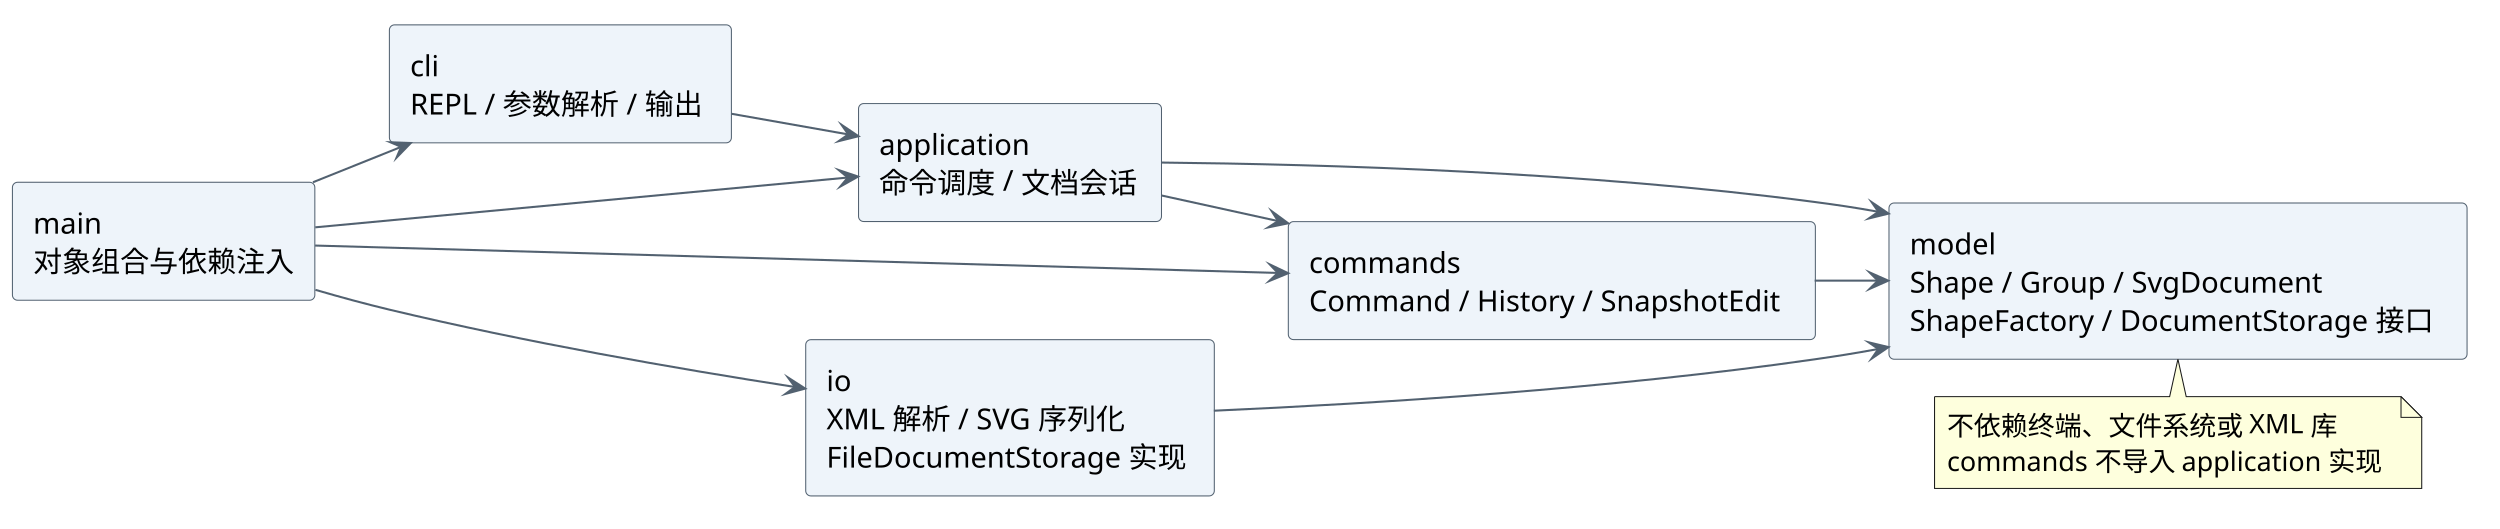
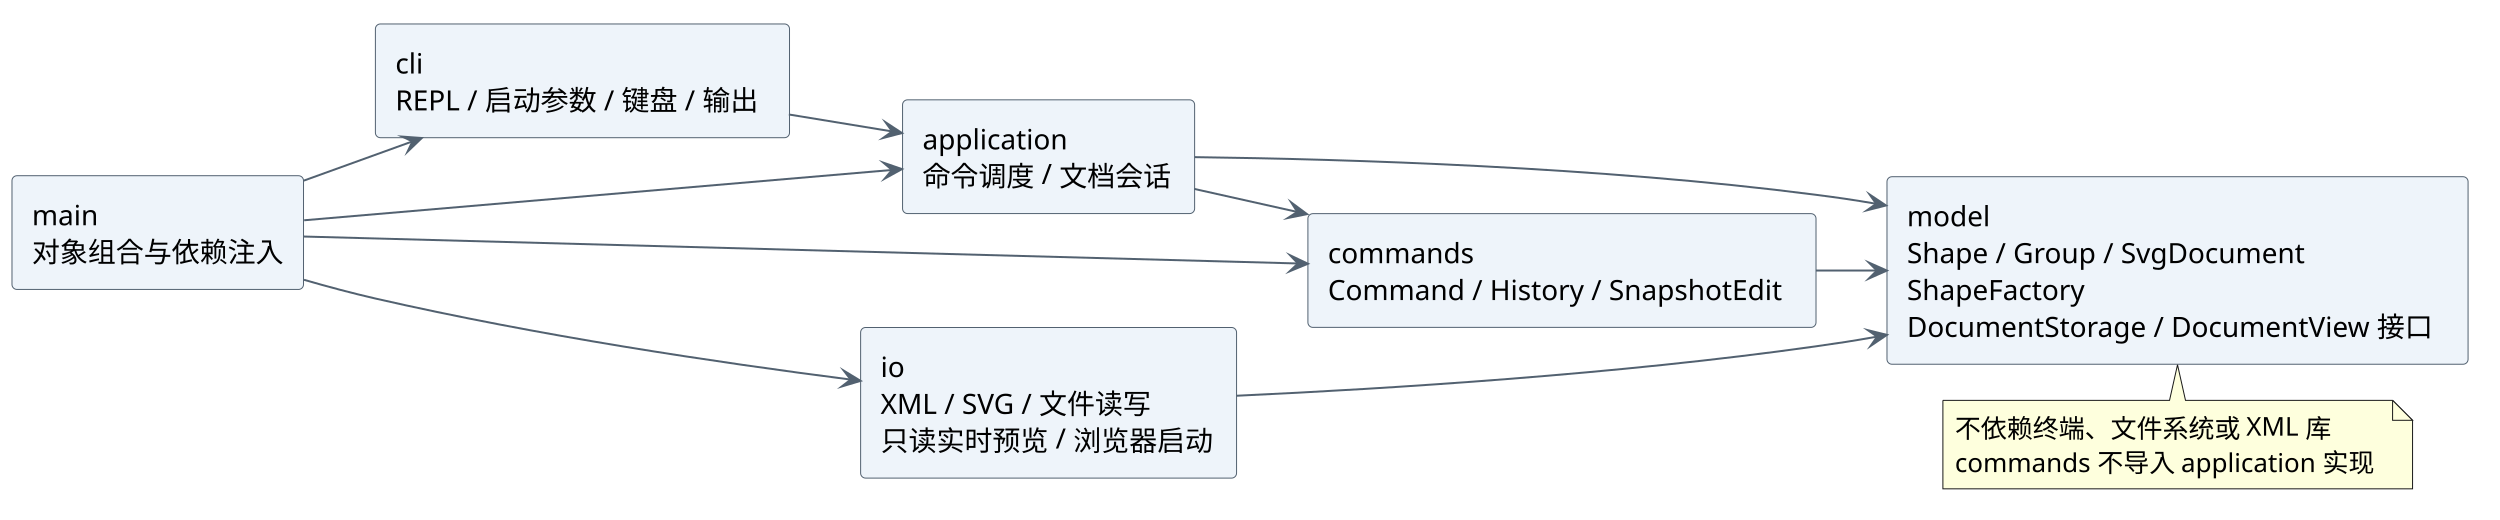
- <svg xmlns="http://www.w3.org/2000/svg" version="1.1" data-diagram-type="DESCRIPTION" style="width:1207px;height:255px;background:#FFFFFF;" width="1207px" height="255px" viewBox="0 0 1207 255" zoomAndPan="magnify" preserveAspectRatio="none" contentStyleType="text/css">
+ <svg xmlns="http://www.w3.org/2000/svg" version="1.1" data-diagram-type="DESCRIPTION" style="width:1252px;height:260px;background:#FFFFFF;" width="1252px" height="260px" viewBox="0 0 1252 260" zoomAndPan="magnify" preserveAspectRatio="none" contentStyleType="text/css">
  <defs />
  <g font-family="sans-serif" lengthAdjust="spacing">
    <g class="entity" data-qualified-name="Main" id="ent0001" data-source-line="10">
      <rect x="6" y="88" width="146" height="56.955" fill="#EEF4FA" style="stroke:#526170;stroke-width:0.5;" rx="2.5" ry="2.5" />
      <text x="16" y="112.813" fill="#000" font-size="14" textLength="33.209" font-family="Microsoft YaHei">main</text>
      <text x="16" y="131.291" fill="#000" font-size="14" textLength="126" font-family="Microsoft YaHei">对象组合与依赖注入</text>
    </g>
    <g class="entity" data-qualified-name="CLI" id="ent0002" data-source-line="11">
-       <rect x="188" y="12" width="165.12" height="56.955" fill="#EEF4FA" style="stroke:#526170;stroke-width:0.5;" rx="2.5" ry="2.5" />
+       <rect x="188" y="12" width="207.387" height="56.955" fill="#EEF4FA" style="stroke:#526170;stroke-width:0.5;" rx="2.5" ry="2.5" />
      <text x="198" y="36.813" fill="#000" font-size="14" textLength="14.472" font-family="Microsoft YaHei">cli</text>
-       <text x="198" y="55.291" fill="#000" font-size="14" textLength="145.12" font-family="Microsoft YaHei">REPL / 参数解析 / 输出</text>
+       <text x="198" y="55.291" fill="#000" font-size="14" textLength="187.387" font-family="Microsoft YaHei">REPL / 启动参数 / 键盘 / 输出</text>
    </g>
    <g class="entity" data-qualified-name="App" id="ent0003" data-source-line="12">
-       <rect x="414.5" y="50" width="146.267" height="56.955" fill="#EEF4FA" style="stroke:#526170;stroke-width:0.5;" rx="2.5" ry="2.5" />
-       <text x="424.5" y="74.813" fill="#000" font-size="14" textLength="74.3" font-family="Microsoft YaHei">application</text>
-       <text x="424.5" y="93.291" fill="#000" font-size="14" textLength="126.267" font-family="Microsoft YaHei">命令调度 / 文档会话</text>
+       <rect x="452" y="50" width="146.267" height="56.955" fill="#EEF4FA" style="stroke:#526170;stroke-width:0.5;" rx="2.5" ry="2.5" />
+       <text x="462" y="74.813" fill="#000" font-size="14" textLength="74.3" font-family="Microsoft YaHei">application</text>
+       <text x="462" y="93.291" fill="#000" font-size="14" textLength="126.267" font-family="Microsoft YaHei">命令调度 / 文档会话</text>
    </g>
    <g class="entity" data-qualified-name="Commands" id="ent0004" data-source-line="13">
-       <rect x="622" y="107" width="254.459" height="56.955" fill="#EEF4FA" style="stroke:#526170;stroke-width:0.5;" rx="2.5" ry="2.5" />
-       <text x="632" y="131.813" fill="#000" font-size="14" textLength="73.958" font-family="Microsoft YaHei">commands</text>
-       <text x="632" y="150.291" fill="#000" font-size="14" textLength="234.459" font-family="Microsoft YaHei">Command / History / SnapshotEdit</text>
+       <rect x="655" y="107" width="254.459" height="56.955" fill="#EEF4FA" style="stroke:#526170;stroke-width:0.5;" rx="2.5" ry="2.5" />
+       <text x="665" y="131.813" fill="#000" font-size="14" textLength="73.958" font-family="Microsoft YaHei">commands</text>
+       <text x="665" y="150.291" fill="#000" font-size="14" textLength="234.459" font-family="Microsoft YaHei">Command / History / SnapshotEdit</text>
    </g>
    <g class="entity" data-qualified-name="Model" id="ent0005" data-source-line="14">
-       <rect x="912" y="98" width="279.096" height="75.433" fill="#EEF4FA" style="stroke:#526170;stroke-width:0.5;" rx="2.5" ry="2.5" />
-       <text x="922" y="122.813" fill="#000" font-size="14" textLength="42.643" font-family="Microsoft YaHei">model</text>
-       <text x="922" y="141.291" fill="#000" font-size="14" textLength="206.582" font-family="Microsoft YaHei">Shape / Group / SvgDocument</text>
-       <text x="922" y="159.769" fill="#000" font-size="14" textLength="259.096" font-family="Microsoft YaHei">ShapeFactory / DocumentStorage 接口</text>
+       <rect x="945" y="88.5" width="291.011" height="93.91" fill="#EEF4FA" style="stroke:#526170;stroke-width:0.5;" rx="2.5" ry="2.5" />
+       <text x="955" y="113.313" fill="#000" font-size="14" textLength="42.643" font-family="Microsoft YaHei">model</text>
+       <text x="955" y="131.791" fill="#000" font-size="14" textLength="206.582" font-family="Microsoft YaHei">Shape / Group / SvgDocument</text>
+       <text x="955" y="150.269" fill="#000" font-size="14" textLength="90.392" font-family="Microsoft YaHei">ShapeFactory</text>
+       <text x="955" y="168.746" fill="#000" font-size="14" textLength="271.011" font-family="Microsoft YaHei">DocumentStorage / DocumentView 接口</text>
    </g>
    <g class="entity" data-qualified-name="IO" id="ent0006" data-source-line="15">
-       <rect x="389" y="164" width="197.27" height="75.433" fill="#EEF4FA" style="stroke:#526170;stroke-width:0.5;" rx="2.5" ry="2.5" />
-       <text x="399" y="188.813" fill="#000" font-size="14" textLength="12.626" font-family="Microsoft YaHei">io</text>
-       <text x="399" y="207.291" fill="#000" font-size="14" textLength="150.404" font-family="Microsoft YaHei">XML 解析 / SVG 序列化</text>
-       <text x="399" y="225.769" fill="#000" font-size="14" textLength="177.27" font-family="Microsoft YaHei">FileDocumentStorage 实现</text>
+       <rect x="431" y="164" width="188.267" height="75.433" fill="#EEF4FA" style="stroke:#526170;stroke-width:0.5;" rx="2.5" ry="2.5" />
+       <text x="441" y="188.813" fill="#000" font-size="14" textLength="12.626" font-family="Microsoft YaHei">io</text>
+       <text x="441" y="207.291" fill="#000" font-size="14" textLength="142.386" font-family="Microsoft YaHei">XML / SVG / 文件读写</text>
+       <text x="441" y="225.769" fill="#000" font-size="14" textLength="168.267" font-family="Microsoft YaHei">只读实时预览 / 浏览器启动</text>
    </g>
    <g class="entity" data-qualified-name="GMN16" id="ent0017" data-source-line="28">
-       <path d="M934,191.5 L934,235.815 A0,0 0 0 0 934,235.815 L1169.208,235.815 A0,0 0 0 0 1169.208,235.815 L1169.208,201.5 L1159.208,191.5 L1055.5,191.5 L1051.5,173.398 L1047.5,191.5 L934,191.5 A0,0 0 0 0 934,191.5" style="stroke:#181818;stroke-width:0.5;" fill="#FEFFDD" />
-       <path d="M1159.208,191.5 L1159.208,201.5 L1169.208,201.5 L1159.208,191.5" style="stroke:#181818;stroke-width:0.5;" fill="#FEFFDD" />
-       <text x="940" y="210.255" fill="#000" font-size="13" textLength="191.452" font-family="Microsoft YaHei">不依赖终端、文件系统或 XML 库</text>
-       <text x="940" y="227.413" fill="#000" font-size="13" textLength="214.208" font-family="Microsoft YaHei">commands 不导入 application 实现</text>
+       <path d="M973,200.5 L973,244.815 A0,0 0 0 0 973,244.815 L1208.208,244.815 A0,0 0 0 0 1208.208,244.815 L1208.208,210.5 L1198.208,200.5 L1094.5,200.5 L1090.5,182.661 L1086.5,200.5 L973,200.5 A0,0 0 0 0 973,200.5" style="stroke:#181818;stroke-width:0.5;" fill="#FEFFDD" />
+       <path d="M1198.208,200.5 L1198.208,210.5 L1208.208,210.5 L1198.208,200.5" style="stroke:#181818;stroke-width:0.5;" fill="#FEFFDD" />
+       <text x="979" y="219.255" fill="#000" font-size="13" textLength="191.452" font-family="Microsoft YaHei">不依赖终端、文件系统或 XML 库</text>
+       <text x="979" y="236.413" fill="#000" font-size="13" textLength="214.208" font-family="Microsoft YaHei">commands 不导入 application 实现</text>
    </g>
    <g class="link" data-entity-1="ent0001" data-entity-2="ent0002" id="lnk7" data-link-type="dependency">
-       <polygon points="198.315,69.049,188.473,68.687,193.674,70.91,191.45,76.112,198.315,69.049" fill="#526170" style="stroke:#526170;stroke-width:1;stroke-linejoin:miter;stroke-miterlimit:10;" />
-       <path d="M151.102,87.984 C166.54,81.793 178.233,77.103 193.674,70.91" style="stroke:#526170;stroke-width:1;" fill="none" />
+       <polygon points="211.238,69.117,201.414,68.411,206.535,70.815,204.131,75.936,211.238,69.117" fill="#526170" style="stroke:#526170;stroke-width:1;stroke-linejoin:miter;stroke-miterlimit:10;" />
+       <path d="M152.148,90.451 C171.19,83.576 187.139,77.818 206.535,70.815" style="stroke:#526170;stroke-width:1;" fill="none" />
    </g>
    <g class="link" data-entity-1="ent0001" data-entity-2="ent0003" id="lnk8" data-link-type="dependency">
-       <polygon points="414.283,85.251,404.95,82.106,409.305,85.716,405.695,90.071,414.283,85.251" fill="#526170" style="stroke:#526170;stroke-width:1;stroke-linejoin:miter;stroke-miterlimit:10;" />
-       <path d="M152.206,109.75 C226.126,102.84 335.381,92.627 409.305,85.716" style="stroke:#526170;stroke-width:1;" fill="none" />
+       <polygon points="451.707,84.687,442.398,81.469,446.725,85.114,443.08,89.44,451.707,84.687" fill="#526170" style="stroke:#526170;stroke-width:1;stroke-linejoin:miter;stroke-miterlimit:10;" />
+       <path d="M152.324,110.31 C234.889,103.244 364.173,92.179 446.725,85.114" style="stroke:#526170;stroke-width:1;" fill="none" />
    </g>
    <g class="link" data-entity-1="ent0001" data-entity-2="ent0004" id="lnk9" data-link-type="dependency">
-       <polygon points="621.935,131.914,613.053,127.66,616.937,131.772,612.825,135.657,621.935,131.914" fill="#526170" style="stroke:#526170;stroke-width:1;stroke-linejoin:miter;stroke-miterlimit:10;" />
-       <path d="M152.122,118.551 C264.549,121.749 478.065,127.822 616.937,131.772" style="stroke:#526170;stroke-width:1;" fill="none" />
+       <polygon points="654.996,132.085,646.108,127.842,649.998,131.949,645.891,135.839,654.996,132.085" fill="#526170" style="stroke:#526170;stroke-width:1;stroke-linejoin:miter;stroke-miterlimit:10;" />
+       <path d="M152.052,118.453 C270.579,121.665 503.167,127.97 649.998,131.949" style="stroke:#526170;stroke-width:1;" fill="none" />
    </g>
    <g class="link" data-entity-1="ent0001" data-entity-2="ent0006" id="lnk10" data-link-type="dependency">
-       <polygon points="388.747,187.605,380.468,182.27,383.806,186.837,379.24,190.176,388.747,187.605" fill="#526170" style="stroke:#526170;stroke-width:1;stroke-linejoin:miter;stroke-miterlimit:10;" />
-       <path d="M152.279,139.935 C164.147,143.393 176.368,146.721 188,149.5 C254.385,165.36 325.216,177.733 383.806,186.837" style="stroke:#526170;stroke-width:1;" fill="none" />
+       <polygon points="430.982,190.737,422.566,185.622,426.023,190.099,421.545,193.556,430.982,190.737" fill="#526170" style="stroke:#526170;stroke-width:1;stroke-linejoin:miter;stroke-miterlimit:10;" />
+       <path d="M152.234,140.127 C164.108,143.561 176.342,146.831 188,149.5 C269.274,168.106 358.193,181.372 426.023,190.099" style="stroke:#526170;stroke-width:1;" fill="none" />
    </g>
    <g class="link" data-entity-1="ent0002" data-entity-2="ent0003" id="lnk11" data-link-type="dependency">
-       <polygon points="414.477,65.77,406.311,60.265,409.553,64.9,404.918,68.143,414.477,65.77" fill="#526170" style="stroke:#526170;stroke-width:1;stroke-linejoin:miter;stroke-miterlimit:10;" />
-       <path d="M353.089,54.92 C373.284,58.49 389.852,61.418 409.553,64.9" style="stroke:#526170;stroke-width:1;" fill="none" />
+       <polygon points="451.715,66.635,443.482,61.23,446.781,65.825,442.186,69.124,451.715,66.635" fill="#526170" style="stroke:#526170;stroke-width:1;stroke-linejoin:miter;stroke-miterlimit:10;" />
+       <path d="M395.05,57.333 C414.159,60.47 428.82,62.877 446.781,65.825" style="stroke:#526170;stroke-width:1;" fill="none" />
    </g>
    <g class="link" data-entity-1="ent0003" data-entity-2="ent0004" id="lnk12" data-link-type="dependency">
-       <polygon points="621.935,107.809,614.003,101.972,617.051,106.737,612.286,109.785,621.935,107.809" fill="#526170" style="stroke:#526170;stroke-width:1;stroke-linejoin:miter;stroke-miterlimit:10;" />
-       <path d="M560.785,94.378 C579.831,98.561 596.064,102.127 617.051,106.737" style="stroke:#526170;stroke-width:1;" fill="none" />
+       <polygon points="654.568,107.239,646.657,101.372,649.688,106.148,644.912,109.179,654.568,107.239" fill="#526170" style="stroke:#526170;stroke-width:1;stroke-linejoin:miter;stroke-miterlimit:10;" />
+       <path d="M598.05,94.605 C615.724,98.556 630.283,101.81 649.688,106.148" style="stroke:#526170;stroke-width:1;" fill="none" />
    </g>
    <g class="link" data-entity-1="ent0003" data-entity-2="ent0005" id="lnk13" data-link-type="dependency">
-       <polygon points="911.803,103.129,903.647,97.608,906.881,102.249,902.239,105.483,911.803,103.129" fill="#526170" style="stroke:#526170;stroke-width:1;stroke-linejoin:miter;stroke-miterlimit:10;" />
-       <path d="M560.596,78.481 C638.654,79.287 766.661,83.016 876,97.5 C887.68,99.047 894.815,100.093 906.881,102.249" style="stroke:#526170;stroke-width:1;" fill="none" />
+       <polygon points="944.528,102.902,936.336,97.434,939.601,102.054,934.981,105.319,944.528,102.902" fill="#526170" style="stroke:#526170;stroke-width:1;stroke-linejoin:miter;stroke-miterlimit:10;" />
+       <path d="M598.303,78.694 C675.534,79.691 801.378,83.59 909,97.5 C920.592,98.998 927.62,99.994 939.601,102.054" style="stroke:#526170;stroke-width:1;" fill="none" />
    </g>
    <g class="link" data-entity-1="ent0004" data-entity-2="ent0005" id="lnk14" data-link-type="dependency">
-       <polygon points="911.616,135.5,902.616,131.5,906.616,135.5,902.616,139.5,911.616,135.5" fill="#526170" style="stroke:#526170;stroke-width:1;stroke-linejoin:miter;stroke-miterlimit:10;" />
-       <path d="M876.133,135.5 C887.858,135.5 894.784,135.5 906.616,135.5" style="stroke:#526170;stroke-width:1;" fill="none" />
+       <polygon points="944.92,135.5,935.92,131.5,939.92,135.5,935.92,139.5,944.92,135.5" fill="#526170" style="stroke:#526170;stroke-width:1;stroke-linejoin:miter;stroke-miterlimit:10;" />
+       <path d="M909.435,135.5 C921.143,135.5 928.066,135.5 939.92,135.5" style="stroke:#526170;stroke-width:1;" fill="none" />
    </g>
    <g class="link" data-entity-1="ent0006" data-entity-2="ent0005" id="lnk15" data-link-type="dependency">
-       <polygon points="911.762,167.577,902.186,165.273,906.845,168.483,903.635,173.141,911.762,167.577" fill="#526170" style="stroke:#526170;stroke-width:1;stroke-linejoin:miter;stroke-miterlimit:10;" />
-       <path d="M586.055,198.294 C664.663,194.788 777.865,187.657 876,173.5 C887.661,171.818 894.788,170.703 906.845,168.483" style="stroke:#526170;stroke-width:1;" fill="none" />
+       <polygon points="944.98,167.712,935.418,165.351,940.057,168.588,936.82,173.228,944.98,167.712" fill="#526170" style="stroke:#526170;stroke-width:1;stroke-linejoin:miter;stroke-miterlimit:10;" />
+       <path d="M619.244,198.192 C697.029,194.593 810.636,187.385 909,173.5 C920.732,171.844 927.921,170.749 940.057,168.588" style="stroke:#526170;stroke-width:1;" fill="none" />
    </g>
  </g>
</svg>
